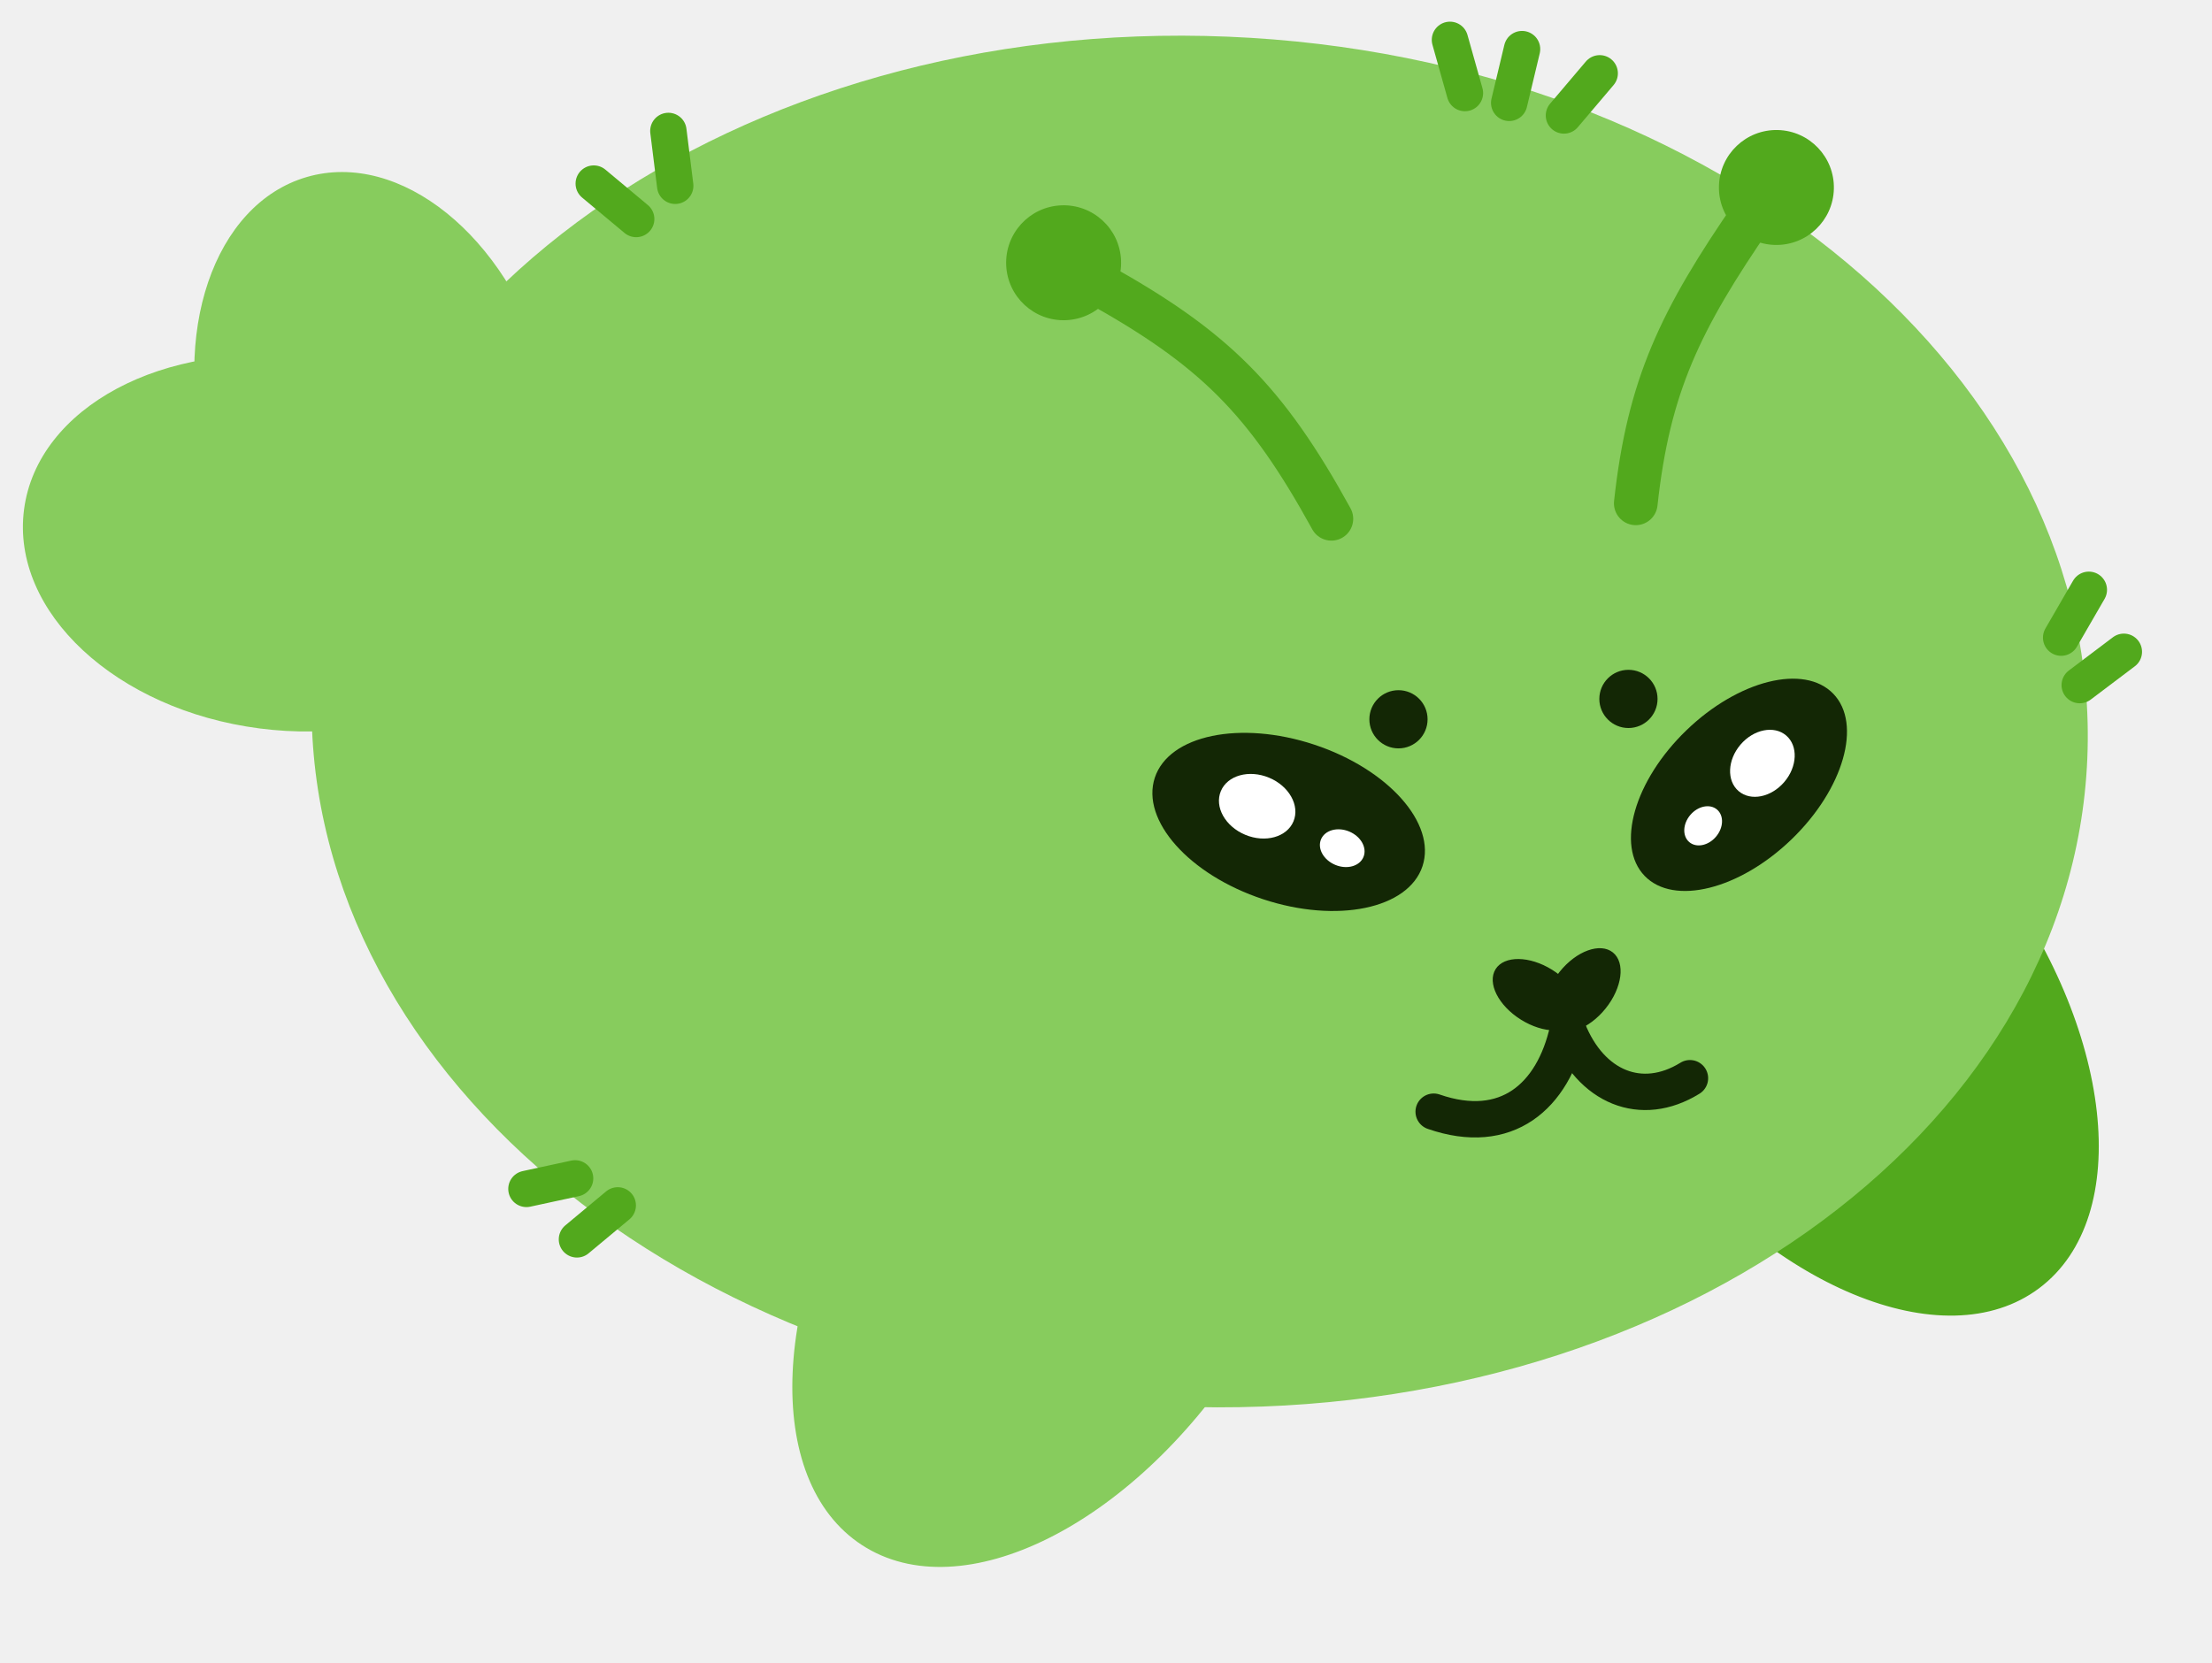
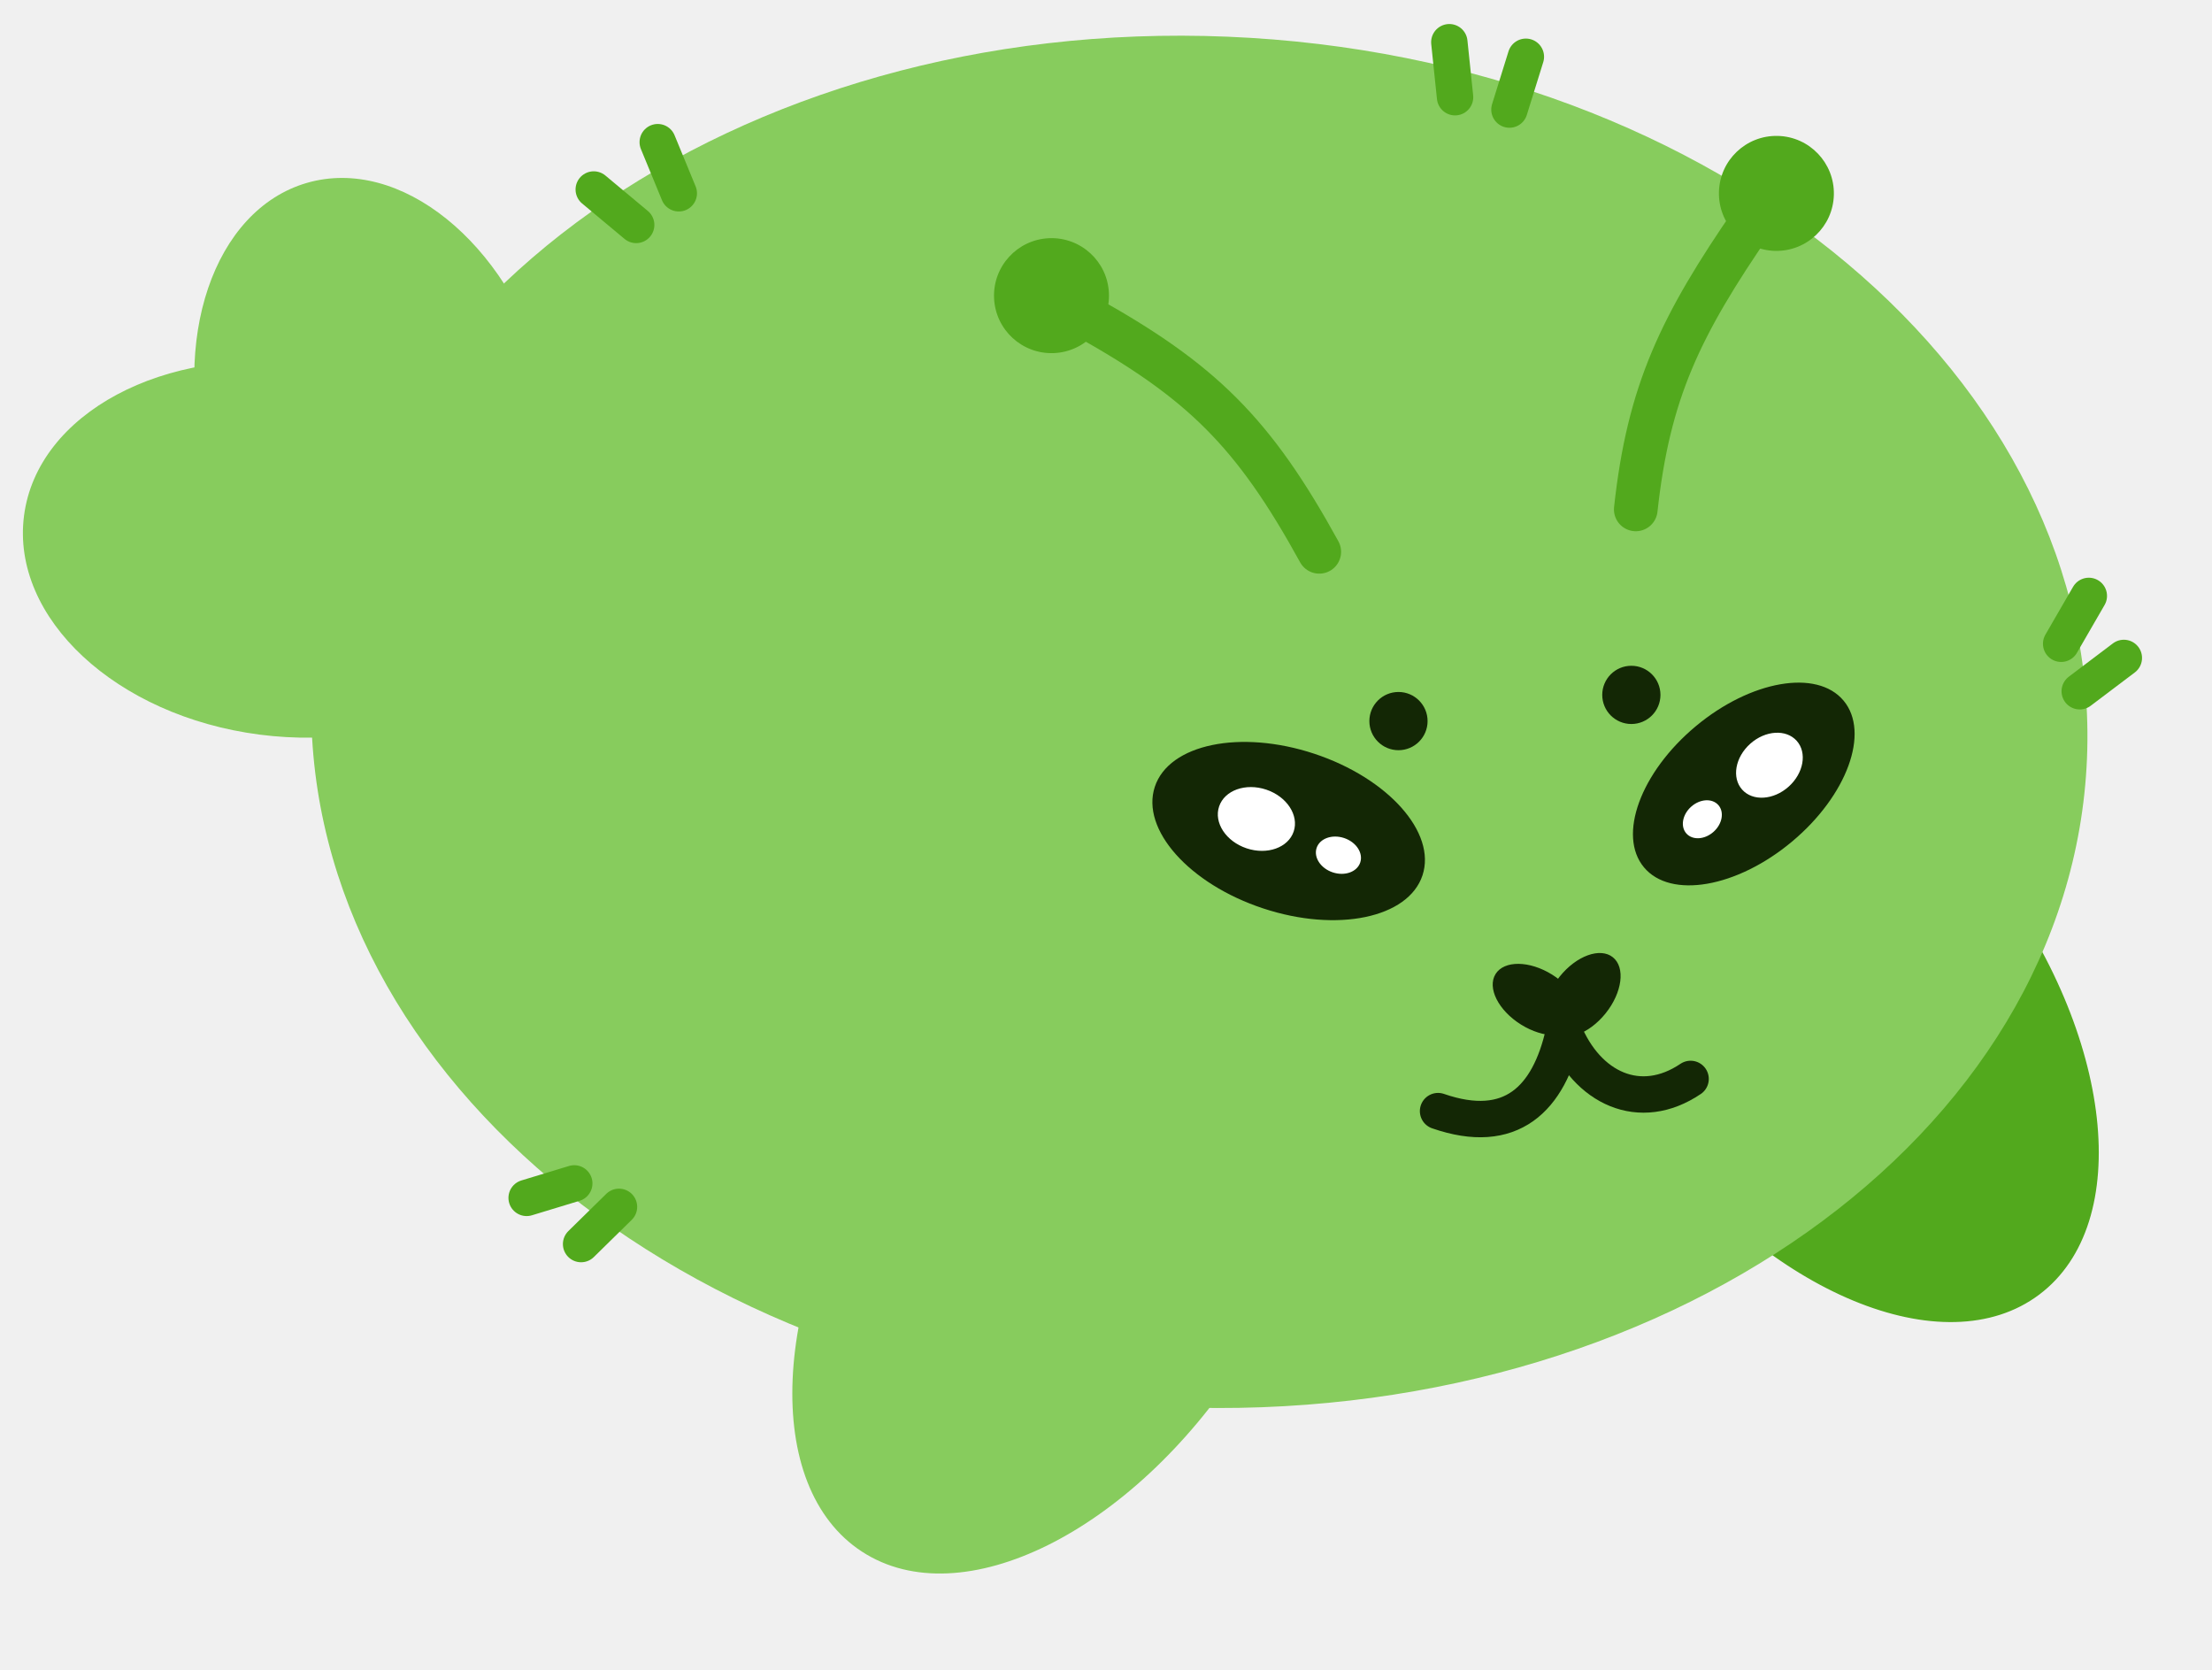
- <svg xmlns="http://www.w3.org/2000/svg" width="1520" height="1143" viewBox="0 0 1520 1143" fill="none">
-   <ellipse cx="728.946" cy="852.005" rx="147.923" ry="250.518" transform="rotate(33.0445 728.946 852.005)" fill="#87CC5D" />
-   <ellipse cx="258.955" cy="287.244" rx="120.624" ry="172.432" transform="rotate(-16.2056 258.955 287.244)" fill="#87CC5D" />
-   <ellipse cx="194.827" cy="373.406" rx="128.339" ry="179.809" transform="rotate(-82.608 194.827 373.406)" fill="#87CC5D" />
-   <path d="M1100.54 485.282C1133 460.888 1179.2 461.028 1227.75 481.147C1276.29 501.261 1327.09 541.313 1368.61 596.552C1410.14 651.791 1434.49 711.719 1440.32 763.938C1446.16 816.171 1433.45 860.59 1401 884.985C1368.55 909.379 1322.35 909.239 1273.79 889.121C1225.25 869.007 1174.45 828.955 1132.93 773.716C1091.41 718.478 1067.05 658.549 1061.22 606.329C1055.38 554.097 1068.09 509.677 1100.54 485.282Z" fill="#52A91D" stroke="#52A91D" />
-   <ellipse cx="824.379" cy="495.918" rx="610.47" ry="471.112" transform="rotate(2.36655 824.379 495.918)" fill="#87CC5D" />
-   <path d="M395.178 809.937L361.747 817.171" stroke="#52A91D" stroke-width="25" stroke-linecap="round" />
-   <path d="M1429.11 470.889L1459.42 448.001" stroke="#52A91D" stroke-width="25" stroke-linecap="round" />
-   <path d="M424.495 828.502L396.454 851.857" stroke="#52A91D" stroke-width="25" stroke-linecap="round" />
-   <path d="M752.969 194.195C834.171 239.208 869.786 274.564 914.876 356.59" stroke="#52A91D" stroke-width="30" stroke-linecap="round" />
-   <circle cx="730.881" cy="180.605" r="39" transform="rotate(-2.38793 730.881 180.605)" fill="#52A91D" stroke="#52A91D" />
-   <circle cx="39.5" cy="39.5" r="39" transform="matrix(-0.999701 -0.0244604 -0.0244604 0.999701 1261.13 90.3398)" fill="#52A91D" stroke="#52A91D" />
-   <path d="M1124.04 345.959C1132.85 265.187 1154.44 220.097 1204.93 146.879" stroke="#52A91D" stroke-width="30" stroke-linecap="round" />
-   <ellipse cx="885.516" cy="564.935" rx="96.867" ry="55.958" transform="rotate(18.3014 885.516 564.935)" fill="#132705" />
-   <path d="M1066.29 666.988C1073.99 671.798 1079.76 678.044 1082.88 684.231C1085.99 690.428 1086.4 696.481 1083.58 701.013C1080.75 705.544 1075.13 707.834 1068.2 707.76C1061.27 707.686 1053.12 705.249 1045.42 700.439C1037.71 695.63 1031.94 689.383 1028.82 683.196C1025.71 677 1025.3 670.946 1028.12 666.414C1030.95 661.883 1036.57 659.594 1043.5 659.667C1050.43 659.741 1058.58 662.179 1066.29 666.988Z" fill="#132705" stroke="#132705" />
-   <path d="M1102.91 692.871C1097.22 699.956 1090.33 704.946 1083.82 707.301C1077.3 709.66 1071.24 709.353 1067.07 706.009C1062.91 702.665 1061.3 696.814 1062.2 689.937C1063.09 683.069 1066.48 675.269 1072.17 668.184C1077.86 661.099 1084.74 656.109 1091.25 653.754C1097.78 651.395 1103.84 651.701 1108 655.046C1112.16 658.39 1113.77 664.241 1112.88 671.118C1111.98 677.985 1108.6 685.787 1102.91 692.871Z" fill="#132705" stroke="#132705" />
-   <path d="M985.161 764.102C1035.29 781.458 1067.13 753.704 1077.4 707.782" stroke="#132705" stroke-width="25" stroke-linecap="round" />
-   <path d="M1161.27 741.093C1127.86 761.762 1093.05 747.303 1077.4 707.78" stroke="#132705" stroke-width="25" stroke-linecap="round" />
-   <ellipse cx="863.873" cy="554.158" rx="27.031" ry="21.261" transform="rotate(22.5967 863.873 554.158)" fill="white" />
-   <ellipse cx="922.33" cy="582.992" rx="15.797" ry="12.425" transform="rotate(22.5967 922.33 582.992)" fill="white" />
-   <ellipse cx="1194.95" cy="539.438" rx="90.111" ry="52.055" transform="rotate(135.99 1194.95 539.438)" fill="#132705" />
-   <ellipse cx="1211.05" cy="524.651" rx="25.146" ry="19.778" transform="rotate(130.523 1211.05 524.651)" fill="white" />
-   <ellipse cx="1170.34" cy="567.618" rx="14.695" ry="11.558" transform="rotate(130.523 1170.34 567.618)" fill="white" />
-   <circle cx="960.977" cy="494.391" r="20" fill="#132705" />
-   <circle cx="1119" cy="480.391" r="20" fill="#132705" />
-   <path d="M1416.34 438.266L1435.36 405.39" stroke="#52A91D" stroke-width="25" stroke-linecap="round" />
-   <path d="M1074.68 79.357L1099.25 50.39" stroke="#52A91D" stroke-width="25" stroke-linecap="round" />
-   <path d="M1006.64 63.957L996.355 27.39" stroke="#52A91D" stroke-width="25" stroke-linecap="round" />
-   <path d="M1037.06 70.702L1045.89 33.759" stroke="#52A91D" stroke-width="25" stroke-linecap="round" />
-   <path d="M463.977 127.695L459.283 90.001" stroke="#52A91D" stroke-width="25" stroke-linecap="round" />
-   <path d="M437.16 150.528L407.998 126.189" stroke="#52A91D" stroke-width="25" stroke-linecap="round" />
+ <svg xmlns="http://www.w3.org/2000/svg" width="1520" height="1147" viewBox="0 0 1520 1147" fill="none">
+   <path d="M592.341 1066C660.822 1110.55 777.497 1052.64 852.942 936.666C928.387 820.688 934.032 690.556 865.551 646.009C797.07 601.461 680.395 659.366 604.95 775.344C529.505 891.321 523.86 1021.45 592.341 1066Z" fill="#87CC5D" />
+   <path d="M307.078 456.825C371.049 438.233 401.363 349.028 374.786 257.58C348.208 166.132 274.803 107.071 210.831 125.664C146.859 144.256 116.545 233.461 143.123 324.909C169.701 416.356 243.106 475.417 307.078 456.825Z" fill="#87CC5D" />
+   <path d="M373.141 400.54C382.26 330.249 309.819 262.91 211.338 250.134C112.858 237.357 25.631 283.982 16.512 354.273C7.393 424.563 79.834 491.902 178.315 504.679C276.795 517.455 364.022 470.831 373.141 400.54Z" fill="#87CC5D" />
+   <path d="M1100.54 489.282C1133 464.888 1179.2 465.028 1227.75 485.147C1276.29 505.261 1327.09 545.313 1368.61 600.552C1410.14 655.791 1434.49 715.719 1440.32 767.938C1446.16 820.171 1433.45 864.59 1401 888.985C1368.55 913.379 1322.35 913.239 1273.79 893.121C1225.25 873.007 1174.45 832.955 1132.93 777.716C1091.41 722.478 1067.05 662.549 1061.22 610.329C1055.38 558.097 1068.09 513.677 1100.54 489.282Z" fill="#52A91D" stroke="#52A91D" />
+   <path d="M804.687 966.628C1141.55 980.55 1423.35 781.092 1434.09 521.126C1444.83 261.16 1180.46 39.13 843.594 25.208C506.728 11.286 224.935 210.744 214.191 470.71C203.447 730.676 467.822 952.706 804.687 966.628Z" fill="#87CC5D" />
+   <path d="M394.612 813.004L361.883 822.945" stroke="#52A91D" stroke-width="25" stroke-linecap="round" />
+   <path d="M1429.11 474.89L1459.42 452.002" stroke="#52A91D" stroke-width="25" stroke-linecap="round" />
+   <path d="M425.346 829.111L399.305 854.678" stroke="#52A91D" stroke-width="25" stroke-linecap="round" />
+   <path d="M744.637 216.701C825.839 261.714 861.454 297.07 906.544 379.096" stroke="#52A91D" stroke-width="30" stroke-linecap="round" />
+   <path d="M724.173 242.077C745.693 241.179 762.412 223.006 761.514 201.486C760.617 179.965 742.444 163.247 720.923 164.145C699.403 165.042 682.685 183.215 683.582 204.736C684.479 226.256 702.653 242.974 724.173 242.077Z" fill="#52A91D" stroke="#52A91D" />
+   <path d="M1219.72 171.851C1198.19 171.324 1181.16 153.441 1181.69 131.909C1182.21 110.376 1200.1 93.347 1221.63 93.874C1243.16 94.401 1260.19 112.284 1259.66 133.816C1259.14 155.349 1241.25 172.378 1219.72 171.851Z" fill="#52A91D" stroke="#52A91D" />
+   <path d="M1124.04 349.959C1132.85 269.187 1154.44 224.097 1204.93 150.879" stroke="#52A91D" stroke-width="30" stroke-linecap="round" />
+   <path d="M867.945 624.062C918.737 640.862 967.779 630.694 977.483 601.353C987.188 572.012 953.88 534.607 903.088 517.808C852.296 501.009 803.254 511.176 793.55 540.518C783.845 569.859 817.153 607.263 867.945 624.062Z" fill="#132705" />
+   <path d="M1066.29 669.989C1073.99 674.799 1079.76 681.045 1082.88 687.232C1085.99 693.429 1086.4 699.482 1083.58 704.014C1080.75 708.545 1075.13 710.835 1068.2 710.761C1061.27 710.687 1053.12 708.25 1045.42 703.44C1037.71 698.631 1031.94 692.384 1028.82 686.197C1025.71 680.001 1025.3 673.947 1028.12 669.415C1030.95 664.884 1036.57 662.595 1043.5 662.668C1050.43 662.742 1058.58 665.18 1066.29 669.989Z" fill="#132705" stroke="#132705" />
+   <path d="M1102.91 695.871C1097.22 702.956 1090.33 707.946 1083.82 710.301C1077.3 712.66 1071.24 712.353 1067.07 709.009C1062.91 705.665 1061.3 699.814 1062.2 692.937C1063.09 686.069 1066.48 678.269 1072.17 671.184C1077.86 664.099 1084.74 659.109 1091.25 656.754C1097.78 654.395 1103.84 654.701 1108 658.046C1112.16 661.39 1113.77 667.241 1112.88 674.118C1111.98 680.985 1108.6 688.787 1102.91 695.871Z" fill="#132705" stroke="#132705" />
+   <path d="M988.172 763.338C1038.29 780.693 1064.3 755.167 1074.57 709.244" stroke="#132705" stroke-width="25" stroke-linecap="round" />
+   <path d="M1161.71 741.224C1127.04 764.624 1090.51 747.912 1074.4 707.904" stroke="#132705" stroke-width="25" stroke-linecap="round" />
+   <path d="M856.594 582.794C870.75 587.536 885.249 582.354 888.979 571.22C892.708 560.086 884.256 547.216 870.1 542.474C855.944 537.733 841.445 542.915 837.716 554.049C833.986 565.183 842.438 578.053 856.594 582.794Z" fill="white" />
+   <path d="M915.77 599.306C924.042 602.077 932.515 599.049 934.695 592.543C936.874 586.036 931.935 578.515 923.662 575.744C915.39 572.973 906.917 576.001 904.737 582.508C902.558 589.014 907.497 596.535 915.77 599.306Z" fill="white" />
+   <path d="M1165.18 498.992C1127.3 530.619 1111.41 573.995 1129.68 595.875C1147.95 617.756 1193.46 609.855 1231.34 578.229C1269.22 546.603 1285.11 503.227 1266.84 481.346C1248.57 459.466 1203.06 467.366 1165.18 498.992Z" fill="#132705" />
+   <path d="M1202.7 510.96C1192.34 520.214 1189.85 534.318 1197.13 542.463C1204.41 550.608 1218.7 549.709 1229.06 540.455C1239.41 531.201 1241.91 517.096 1234.63 508.952C1227.35 500.807 1213.06 501.706 1202.7 510.96Z" fill="white" />
+   <path d="M1162.09 554.217C1156.04 559.625 1154.58 567.868 1158.83 572.628C1163.09 577.387 1171.44 576.862 1177.49 571.454C1183.54 566.046 1185 557.804 1180.75 553.044C1176.49 548.284 1168.14 548.809 1162.09 554.217Z" fill="white" />
+   <path d="M960.977 515.391C972.022 515.391 980.977 506.436 980.977 495.391C980.977 484.345 972.022 475.391 960.977 475.391C949.931 475.391 940.977 484.345 940.977 495.391C940.977 506.436 949.931 515.391 960.977 515.391Z" fill="#132705" />
+   <path d="M1121 497.391C1132.05 497.391 1141 488.436 1141 477.391C1141 466.345 1132.05 457.391 1121 457.391C1109.95 457.391 1101 466.345 1101 477.391C1101 488.436 1109.95 497.391 1121 497.391Z" fill="#132705" />
+   <path d="M1416.34 442.267L1435.36 409.391" stroke="#52A91D" stroke-width="25" stroke-linecap="round" />
+   <path d="M999.86 66.78L995.922 29" stroke="#52A91D" stroke-width="25" stroke-linecap="round" />
+   <path d="M1037.23 75.268L1048.52 39" stroke="#52A91D" stroke-width="25" stroke-linecap="round" />
+   <path d="M466.44 132.788L451.973 97.666" stroke="#52A91D" stroke-width="25" stroke-linecap="round" />
+   <path d="M437.158 154.528L407.996 130.189" stroke="#52A91D" stroke-width="25" stroke-linecap="round" />
</svg>
